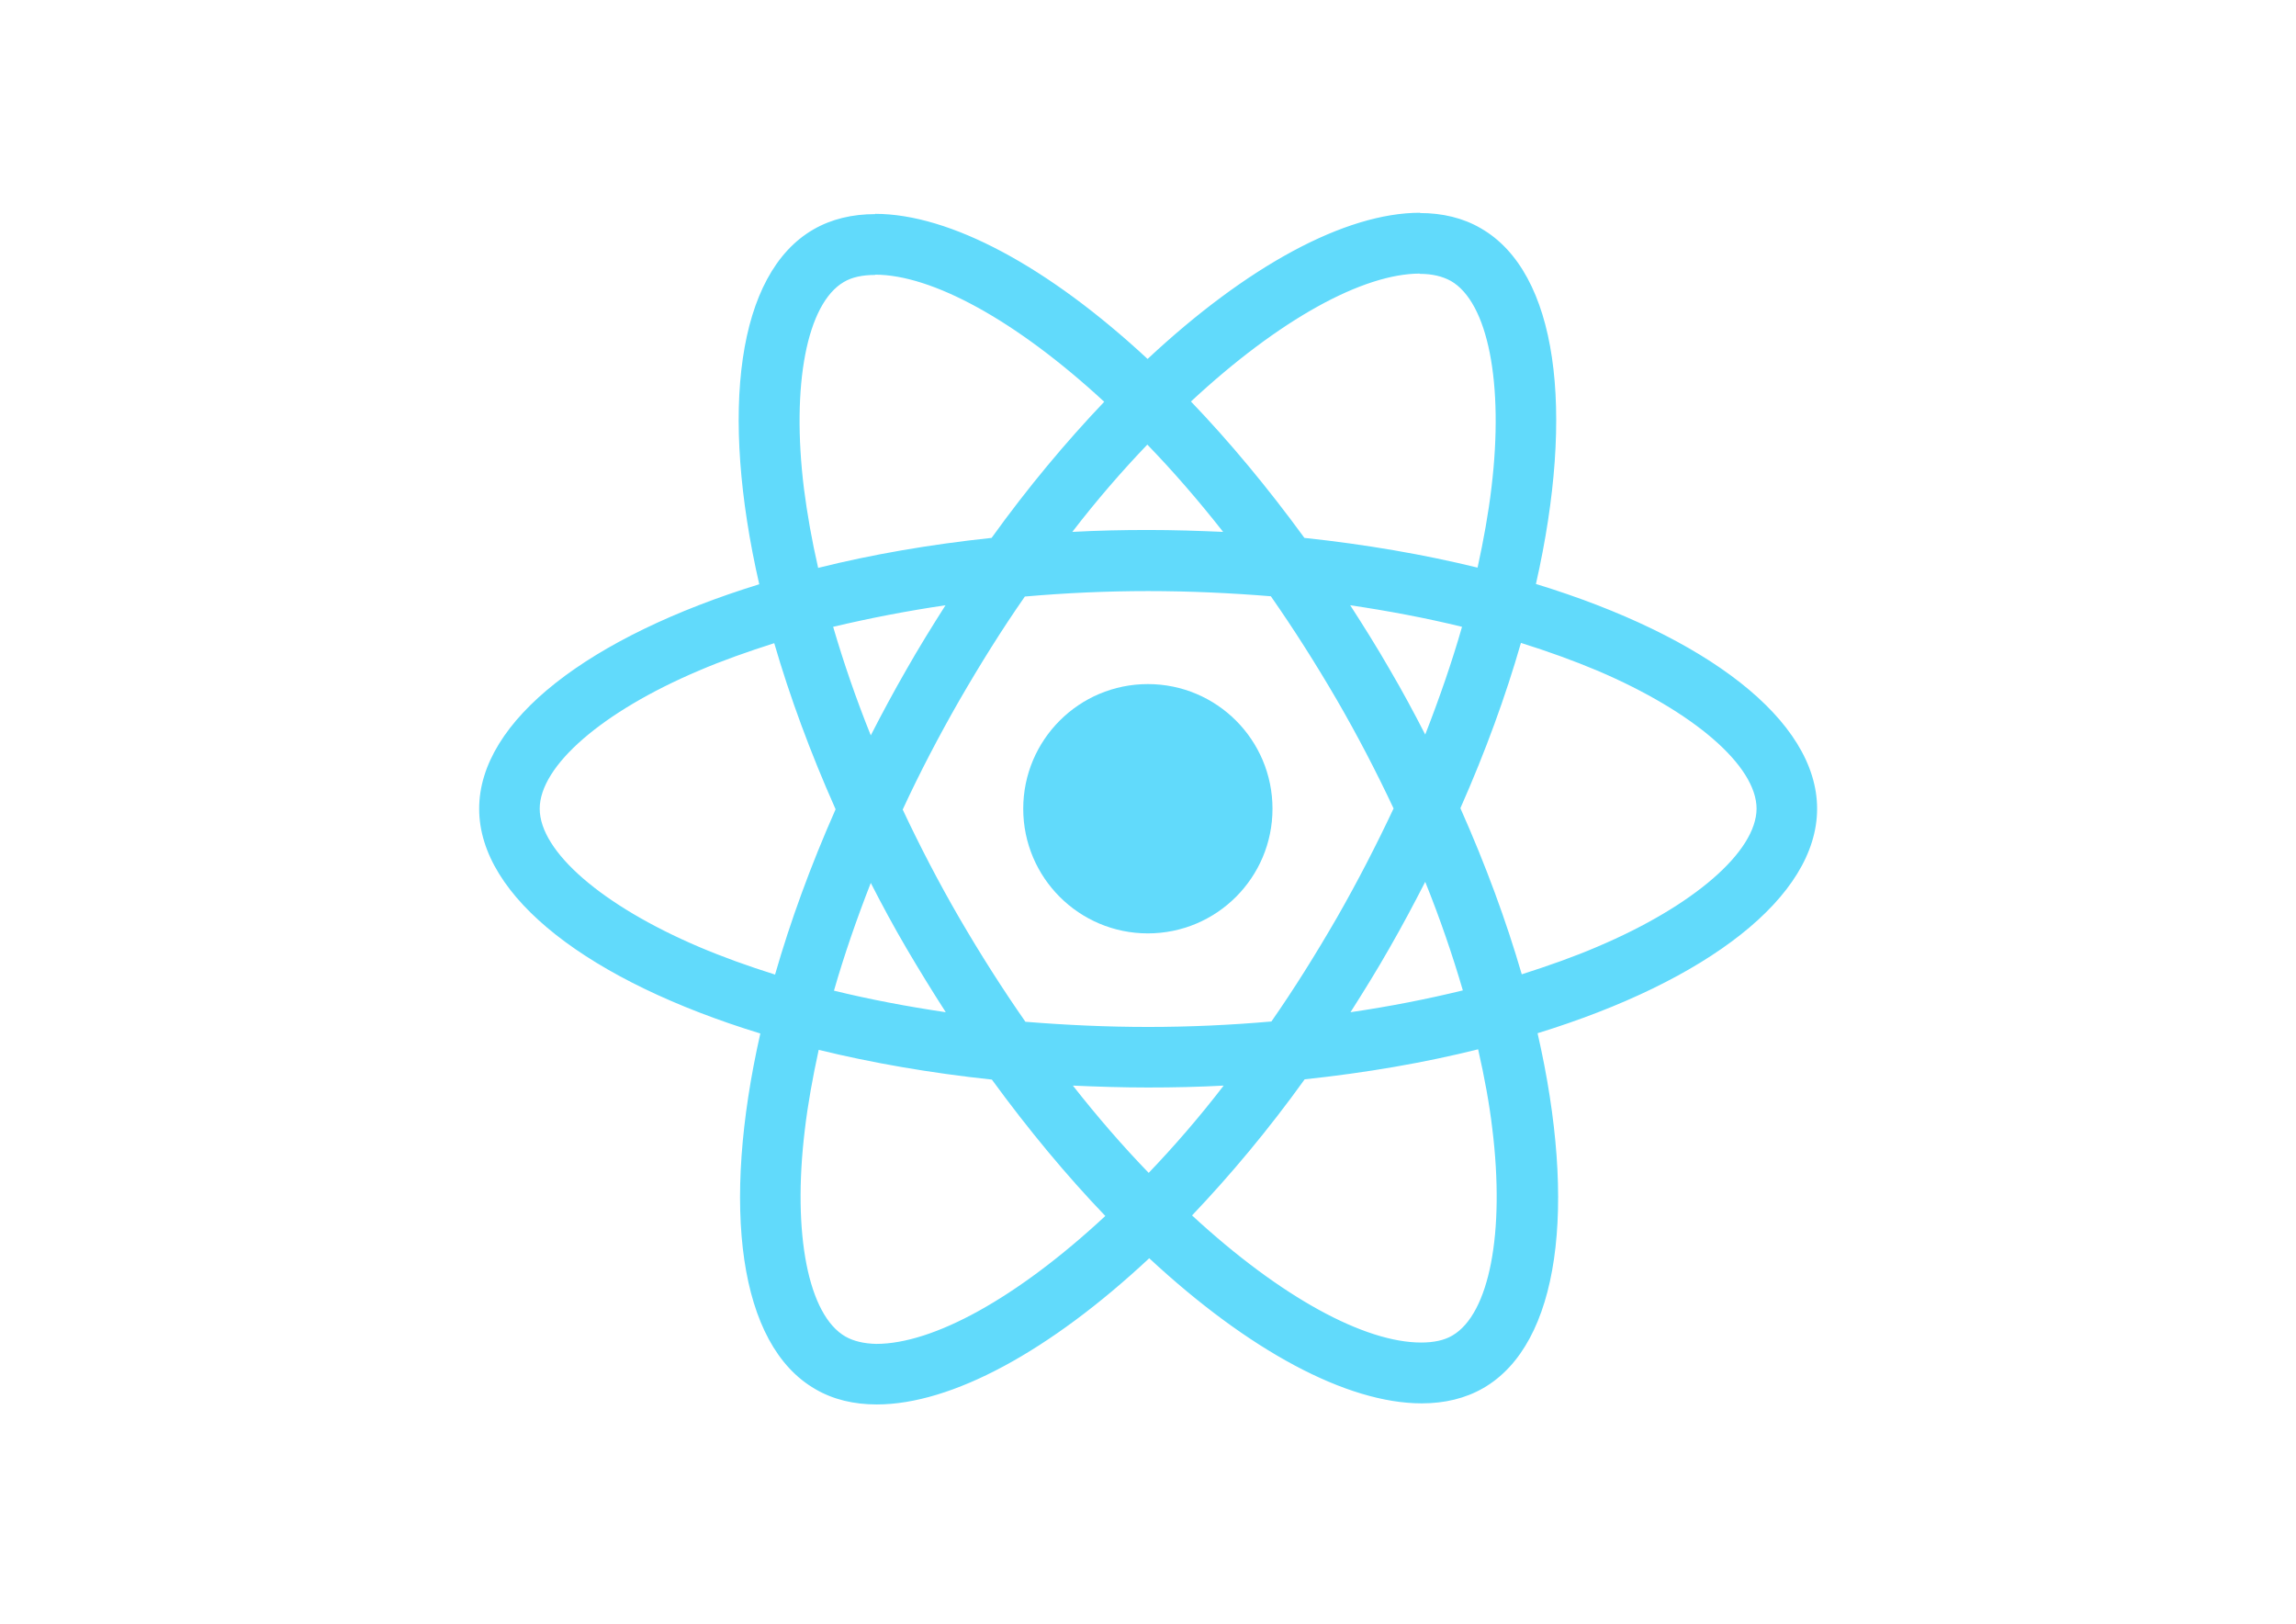
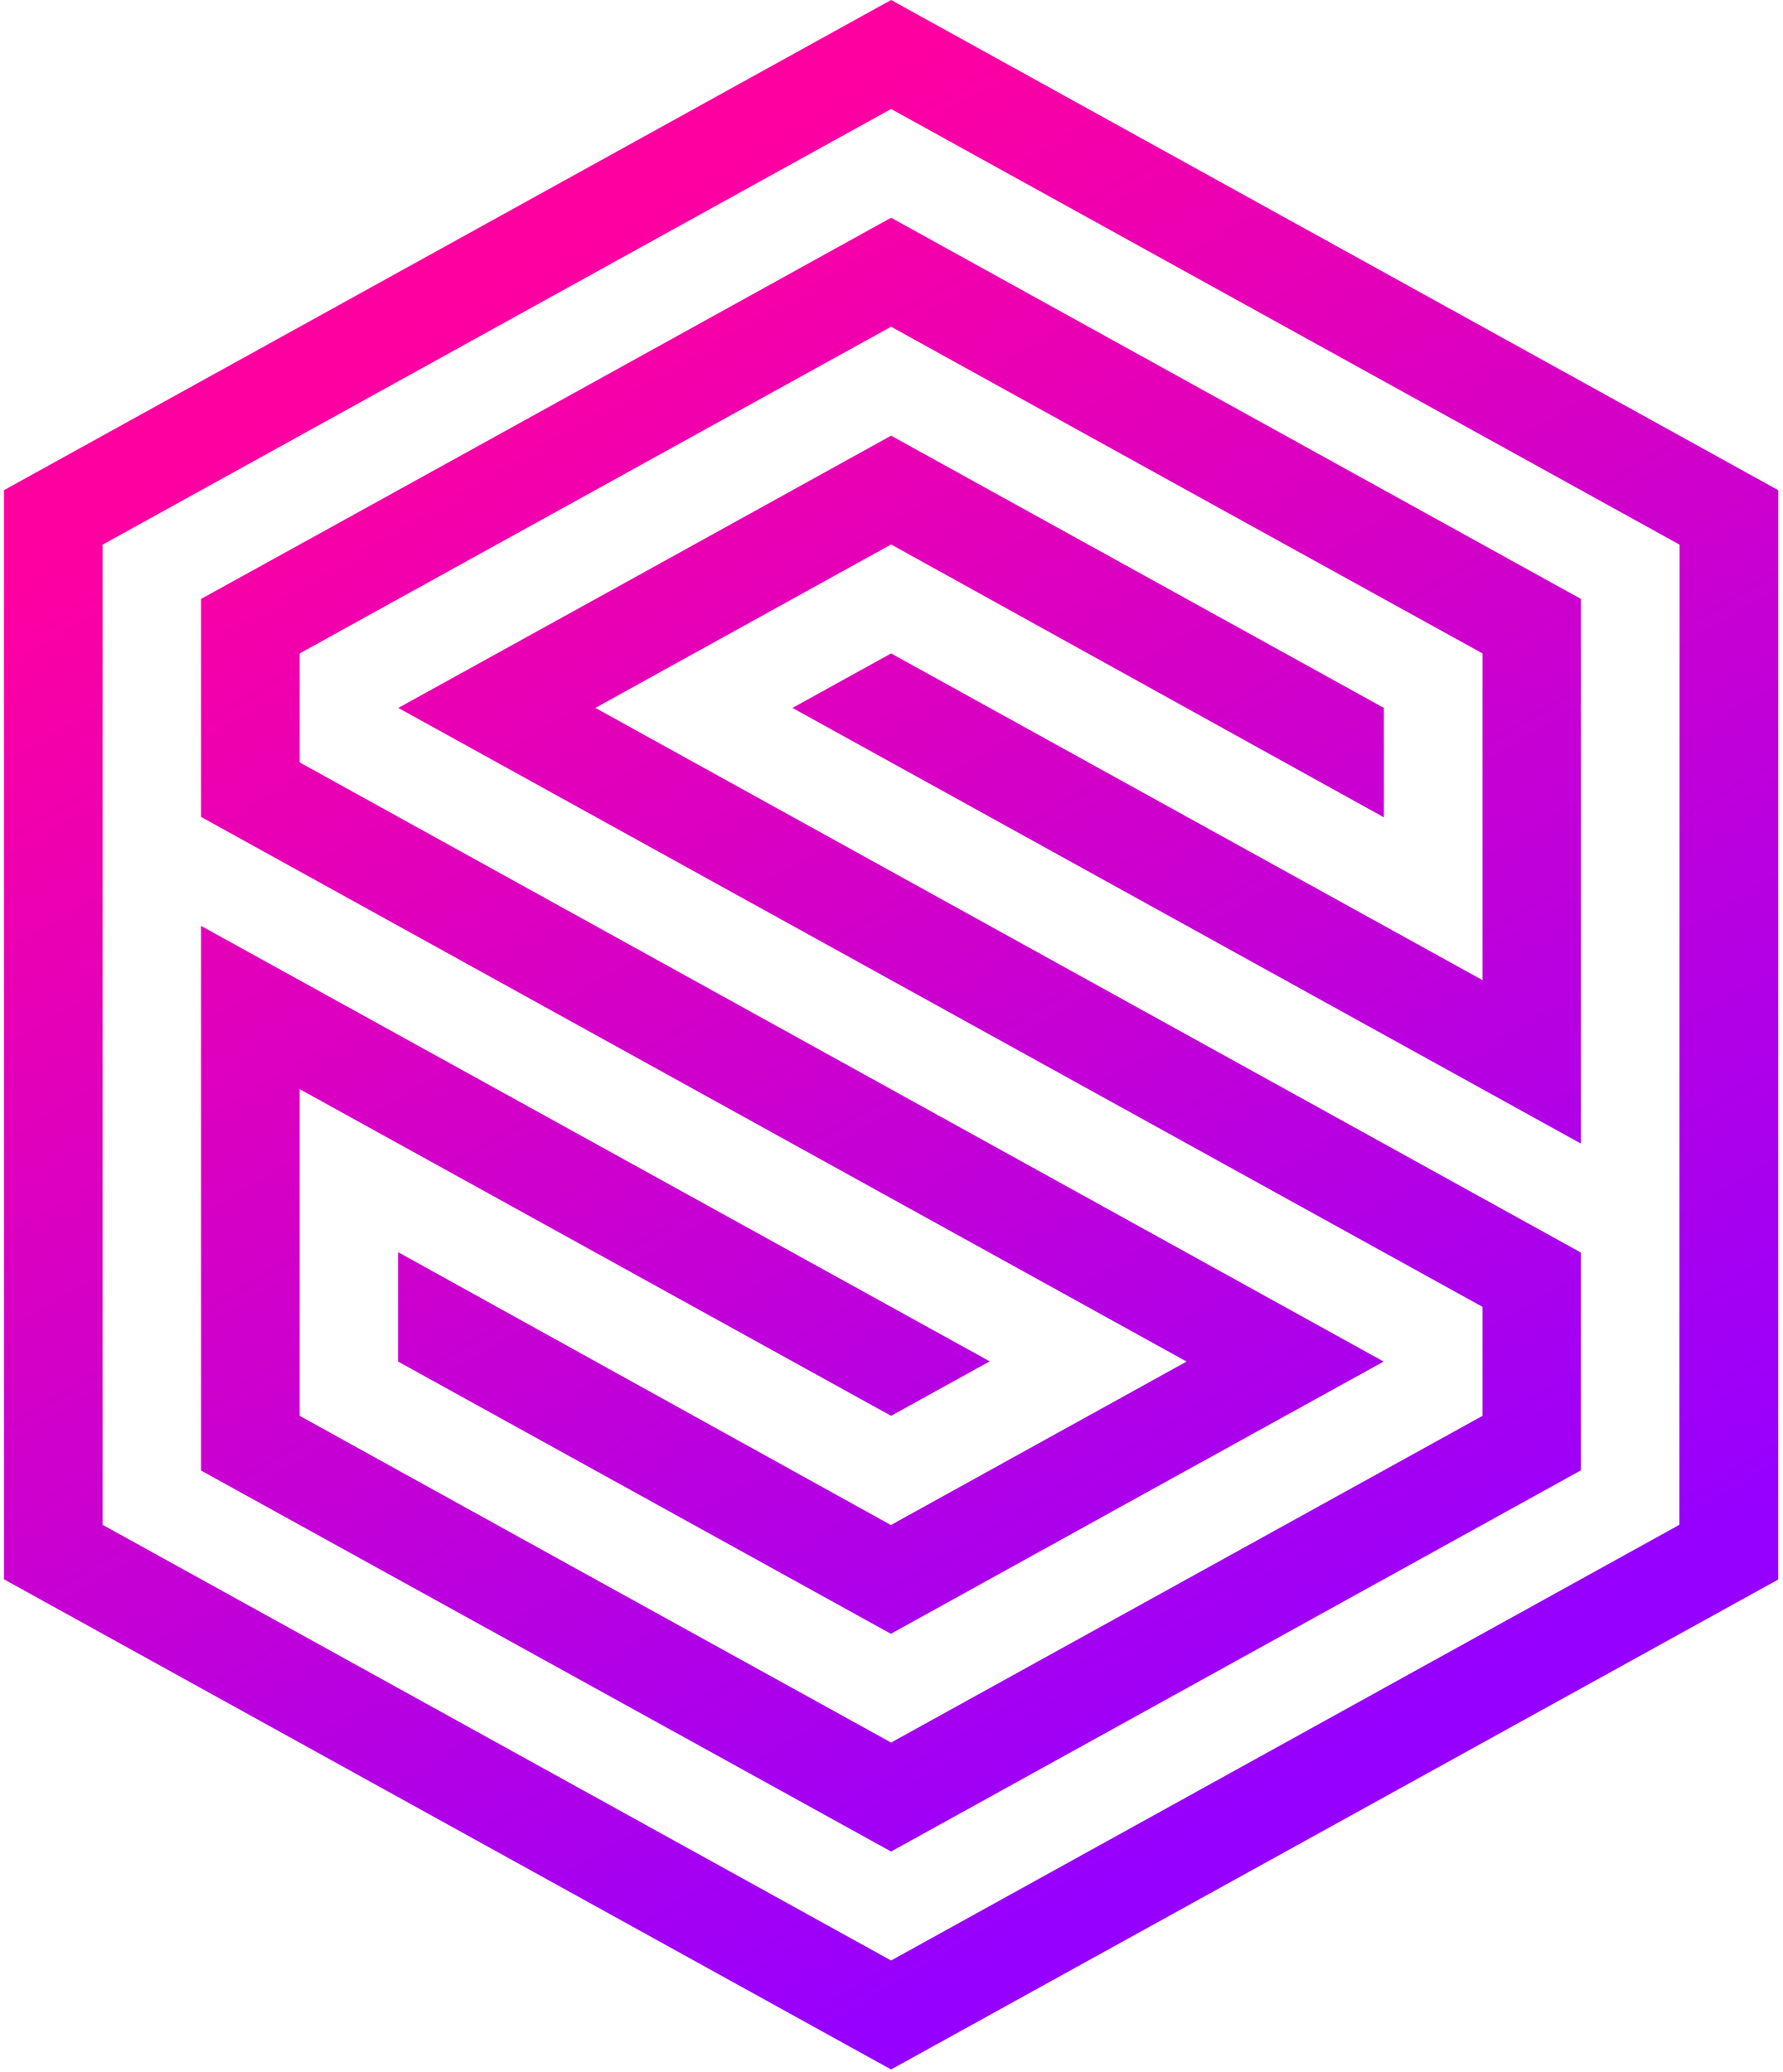
- <svg xmlns="http://www.w3.org/2000/svg" viewBox="0 0 841.9 595.3">
-   <g fill="#61DAFB">
-     <path d="M666.3 296.5c0-32.5-40.7-63.3-103.1-82.4 14.4-63.6 8-114.2-20.2-130.4-6.5-3.8-14.1-5.6-22.4-5.6v22.3c4.6 0 8.3.9 11.4 2.6 13.6 7.8 19.5 37.5 14.9 75.7-1.1 9.4-2.9 19.3-5.1 29.4-19.6-4.8-41-8.5-63.5-10.9-13.5-18.5-27.5-35.3-41.6-50 32.6-30.3 63.2-46.9 84-46.9V78c-27.5 0-63.5 19.6-99.9 53.6-36.4-33.8-72.4-53.2-99.9-53.2v22.3c20.7 0 51.4 16.5 84 46.6-14 14.7-28 31.4-41.3 49.9-22.6 2.4-44 6.1-63.6 11-2.3-10-4-19.7-5.2-29-4.7-38.2 1.1-67.9 14.6-75.8 3-1.8 6.9-2.6 11.5-2.6V78.5c-8.4 0-16 1.8-22.6 5.6-28.1 16.2-34.4 66.7-19.9 130.1-62.2 19.2-102.7 49.9-102.7 82.3 0 32.5 40.7 63.3 103.1 82.4-14.4 63.6-8 114.2 20.2 130.4 6.5 3.8 14.1 5.6 22.5 5.6 27.5 0 63.5-19.6 99.9-53.6 36.4 33.8 72.4 53.2 99.9 53.2 8.4 0 16-1.8 22.6-5.6 28.1-16.2 34.4-66.7 19.9-130.1 62-19.1 102.5-49.9 102.5-82.3zm-130.2-66.7c-3.7 12.9-8.3 26.2-13.5 39.5-4.1-8-8.4-16-13.1-24-4.6-8-9.5-15.8-14.4-23.4 14.2 2.1 27.9 4.7 41 7.9zm-45.8 106.5c-7.8 13.5-15.8 26.3-24.1 38.2-14.9 1.3-30 2-45.2 2-15.1 0-30.2-.7-45-1.9-8.3-11.9-16.4-24.6-24.2-38-7.6-13.1-14.5-26.4-20.8-39.8 6.2-13.4 13.2-26.8 20.7-39.9 7.8-13.5 15.8-26.3 24.1-38.2 14.9-1.3 30-2 45.2-2 15.1 0 30.2.7 45 1.9 8.3 11.9 16.4 24.6 24.2 38 7.6 13.1 14.5 26.4 20.8 39.8-6.3 13.4-13.2 26.8-20.7 39.9zm32.3-13c5.4 13.4 10 26.8 13.8 39.8-13.1 3.2-26.9 5.9-41.2 8 4.9-7.7 9.8-15.6 14.4-23.7 4.6-8 8.9-16.1 13-24.1zM421.2 430c-9.3-9.6-18.6-20.3-27.8-32 9 .4 18.2.7 27.5.7 9.4 0 18.7-.2 27.8-.7-9 11.7-18.3 22.4-27.5 32zm-74.4-58.9c-14.2-2.1-27.9-4.7-41-7.9 3.7-12.9 8.3-26.2 13.5-39.5 4.1 8 8.4 16 13.1 24 4.7 8 9.5 15.8 14.4 23.4zM420.7 163c9.3 9.6 18.6 20.3 27.8 32-9-.4-18.2-.7-27.5-.7-9.4 0-18.7.2-27.8.7 9-11.7 18.3-22.4 27.5-32zm-74 58.9c-4.9 7.7-9.8 15.6-14.4 23.7-4.6 8-8.9 16-13 24-5.4-13.4-10-26.8-13.8-39.8 13.1-3.1 26.9-5.8 41.2-7.9zm-90.5 125.2c-35.4-15.1-58.3-34.9-58.3-50.6 0-15.7 22.9-35.6 58.3-50.6 8.6-3.7 18-7 27.7-10.1 5.7 19.6 13.2 40 22.5 60.9-9.2 20.8-16.6 41.1-22.2 60.6-9.9-3.1-19.3-6.5-28-10.2zM310 490c-13.6-7.8-19.5-37.5-14.9-75.7 1.1-9.4 2.9-19.3 5.1-29.4 19.6 4.8 41 8.5 63.5 10.9 13.5 18.5 27.5 35.3 41.6 50-32.6 30.3-63.2 46.9-84 46.9-4.5-.1-8.3-1-11.3-2.7zm237.2-76.2c4.7 38.2-1.1 67.9-14.6 75.8-3 1.8-6.9 2.6-11.5 2.6-20.7 0-51.4-16.5-84-46.6 14-14.7 28-31.4 41.3-49.9 22.6-2.4 44-6.1 63.6-11 2.3 10.1 4.1 19.8 5.2 29.1zm38.5-66.7c-8.6 3.7-18 7-27.7 10.1-5.7-19.6-13.2-40-22.5-60.9 9.2-20.8 16.6-41.1 22.2-60.6 9.9 3.1 19.3 6.5 28.1 10.2 35.4 15.1 58.3 34.9 58.3 50.6-.1 15.7-23 35.6-58.4 50.6zM320.8 78.4z" />
-     <circle cx="420.9" cy="296.5" r="45.7" />
-     <path d="M520.5 78.1z" />
-   </g>
+ <svg xmlns="http://www.w3.org/2000/svg" width="0.86em" height="1em" viewBox="0 0 256 299">
+   <defs>
+     <linearGradient id="logosSurrealdbIcon0" x1="31.047%" x2="68.957%" y1="11.705%" y2="88.303%">
+       <stop offset="0%" stop-color="#FF00A0" />
+       <stop offset="100%" stop-color="#9600FF" />
+     </linearGradient>
+   </defs>
+   <path fill="url(#logosSurrealdbIcon0)" d="m128 78.568l71.101 39.375v-15.787L128 62.872c-10.575 5.852-61.684 34.103-71.101 39.284c8.747 4.846 100.602 55.589 156.434 86.43v15.726C205.745 208.518 128 251.46 128 251.46a76502.912 76502.912 0 0 1-85.333-47.147v-47.146L128 204.312l14.232-7.862l-113.798-62.842v78.598L128 267.185c9.813-5.425 92.282-50.987 99.535-55.01v-31.42l-142.202-78.6zM28.434 86.43v31.452l142.202 78.598l-42.666 23.589l-71.101-39.376v15.787l71.1 39.284c10.576-5.852 61.684-34.103 71.101-39.284c-8.746-4.846-100.571-55.589-156.403-86.461V94.293C50.255 90.088 128 47.147 128 47.147a76501.239 76501.239 0 0 0 85.333 47.146v47.147L128 94.293l-14.232 7.863l113.767 62.873V86.43L128 31.421c-9.844 5.455-92.282 51.017-99.566 55.01M128 0L0 70.735v157.166l128 70.735l128-70.705V70.735zm113.737 220.038L128 282.91L14.232 220.038V78.598L128 15.726l113.768 62.872z" />
</svg>
